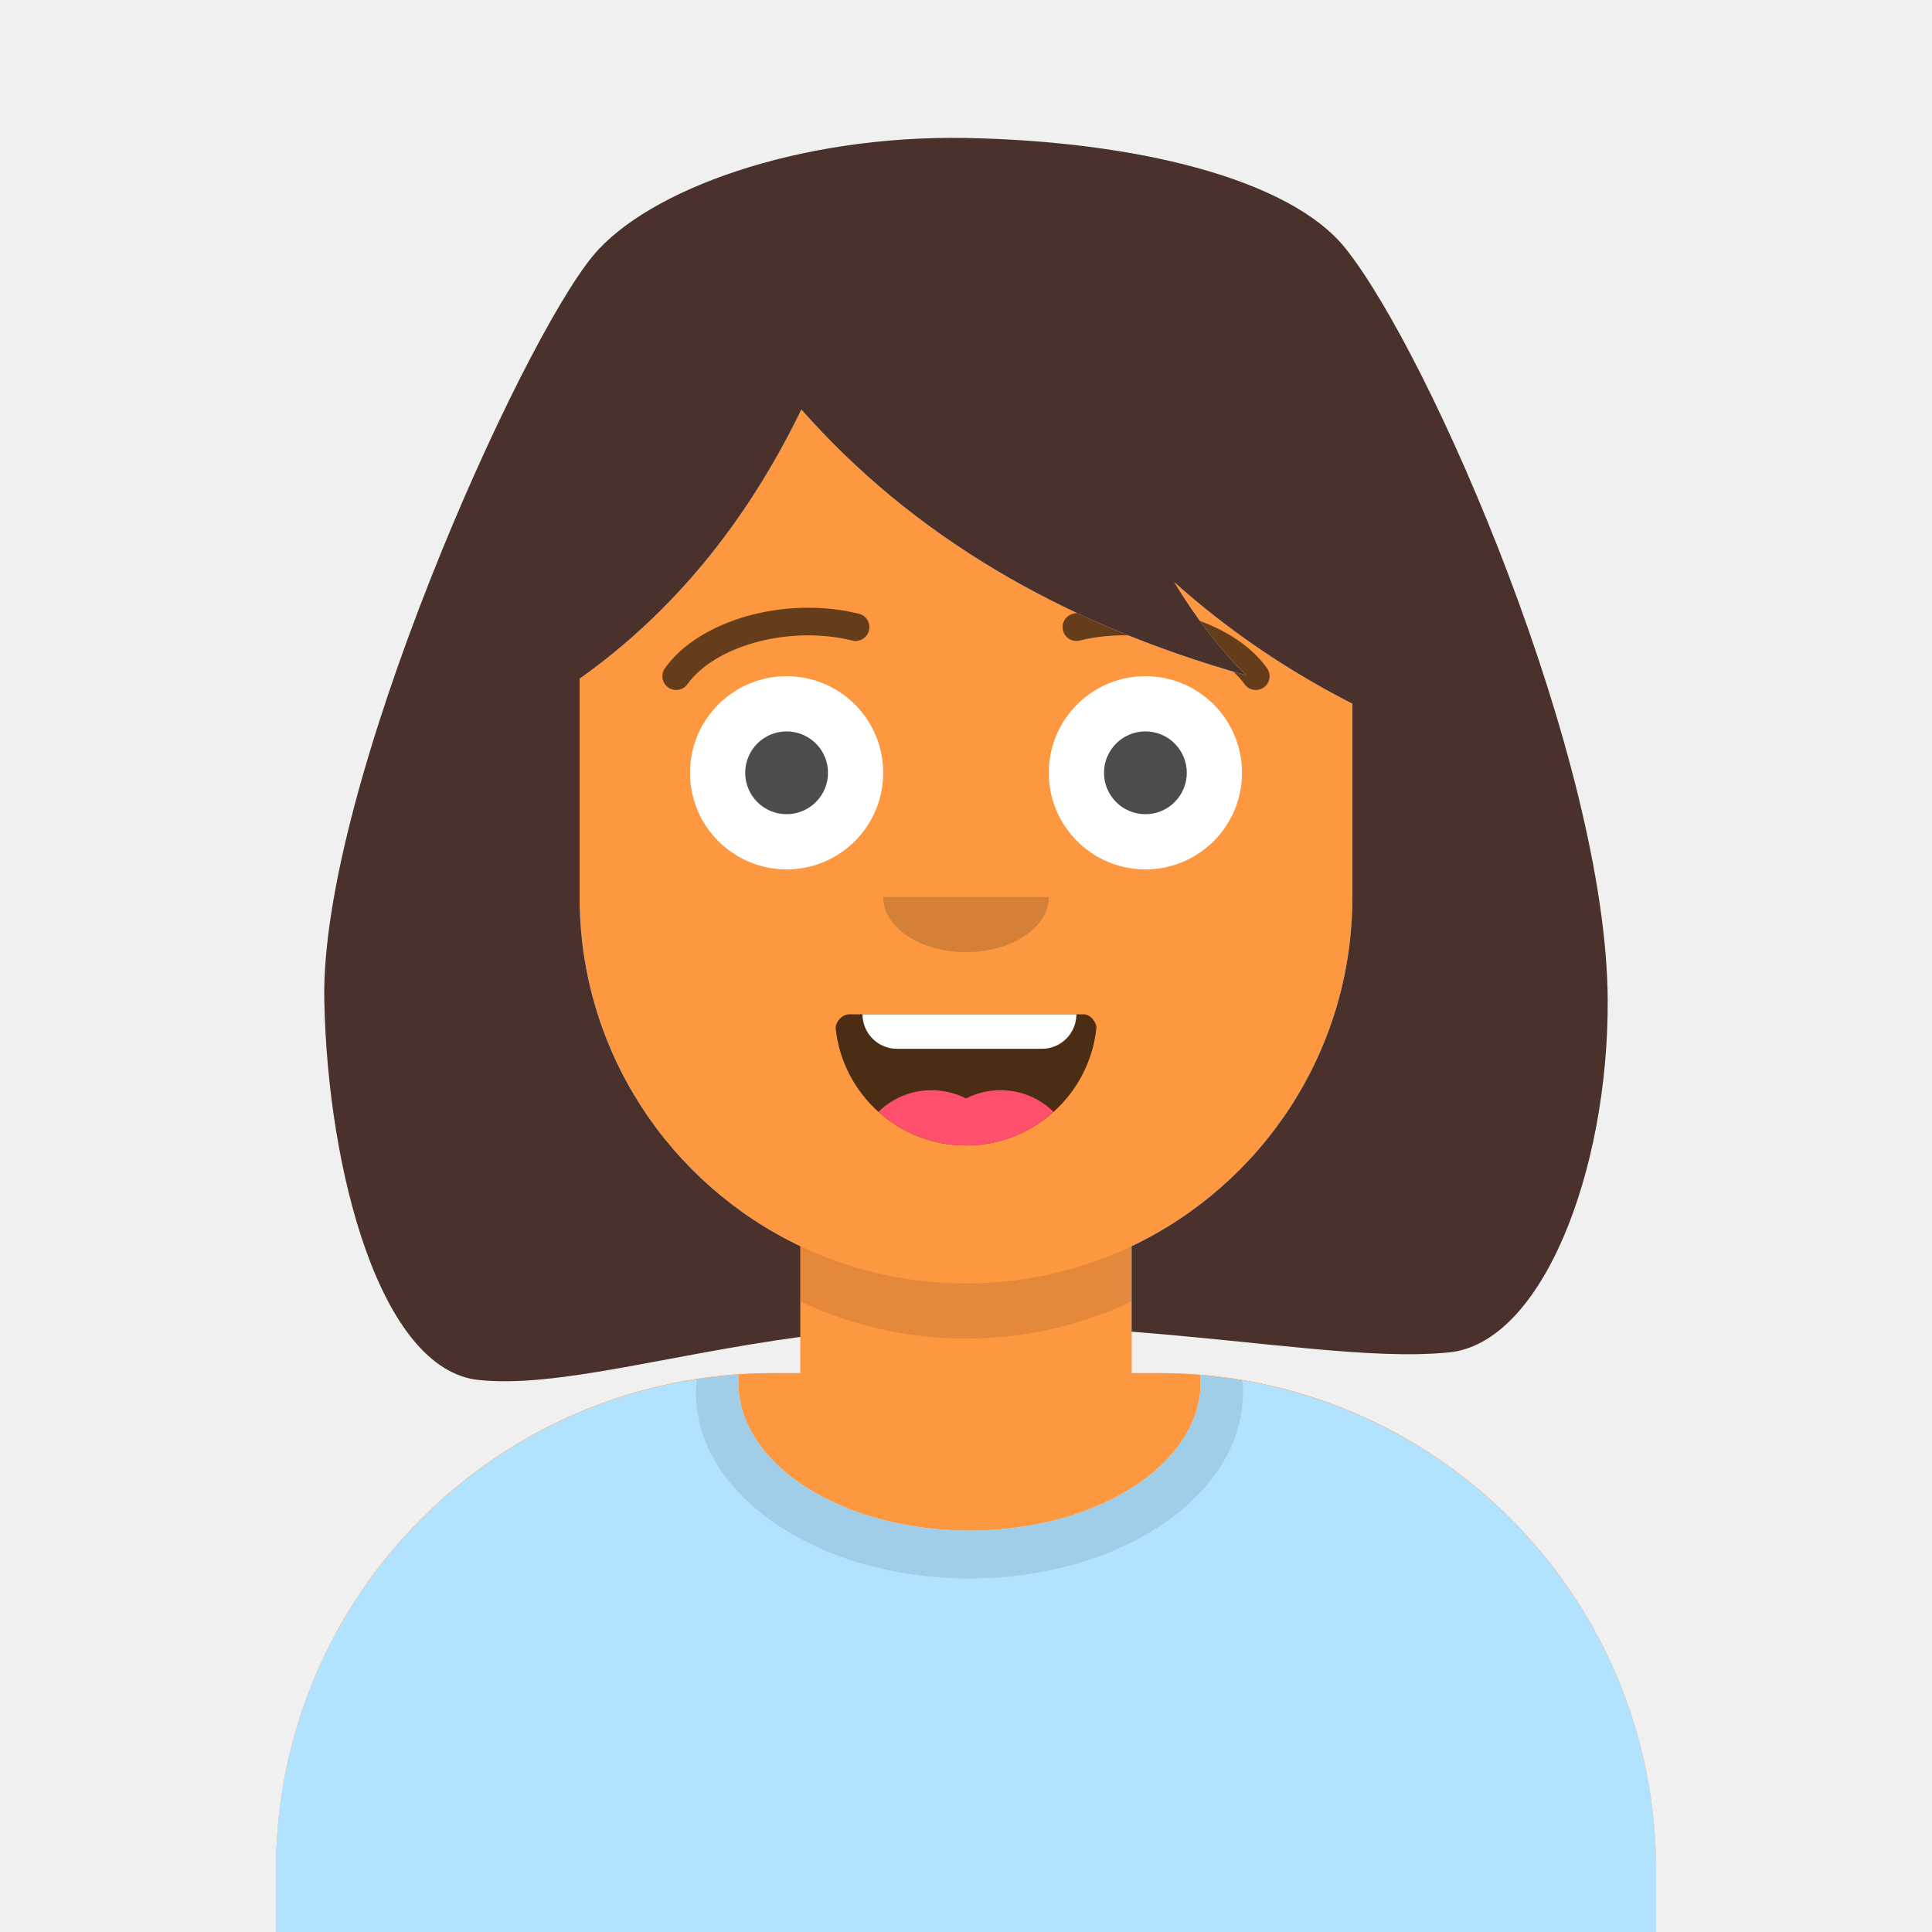
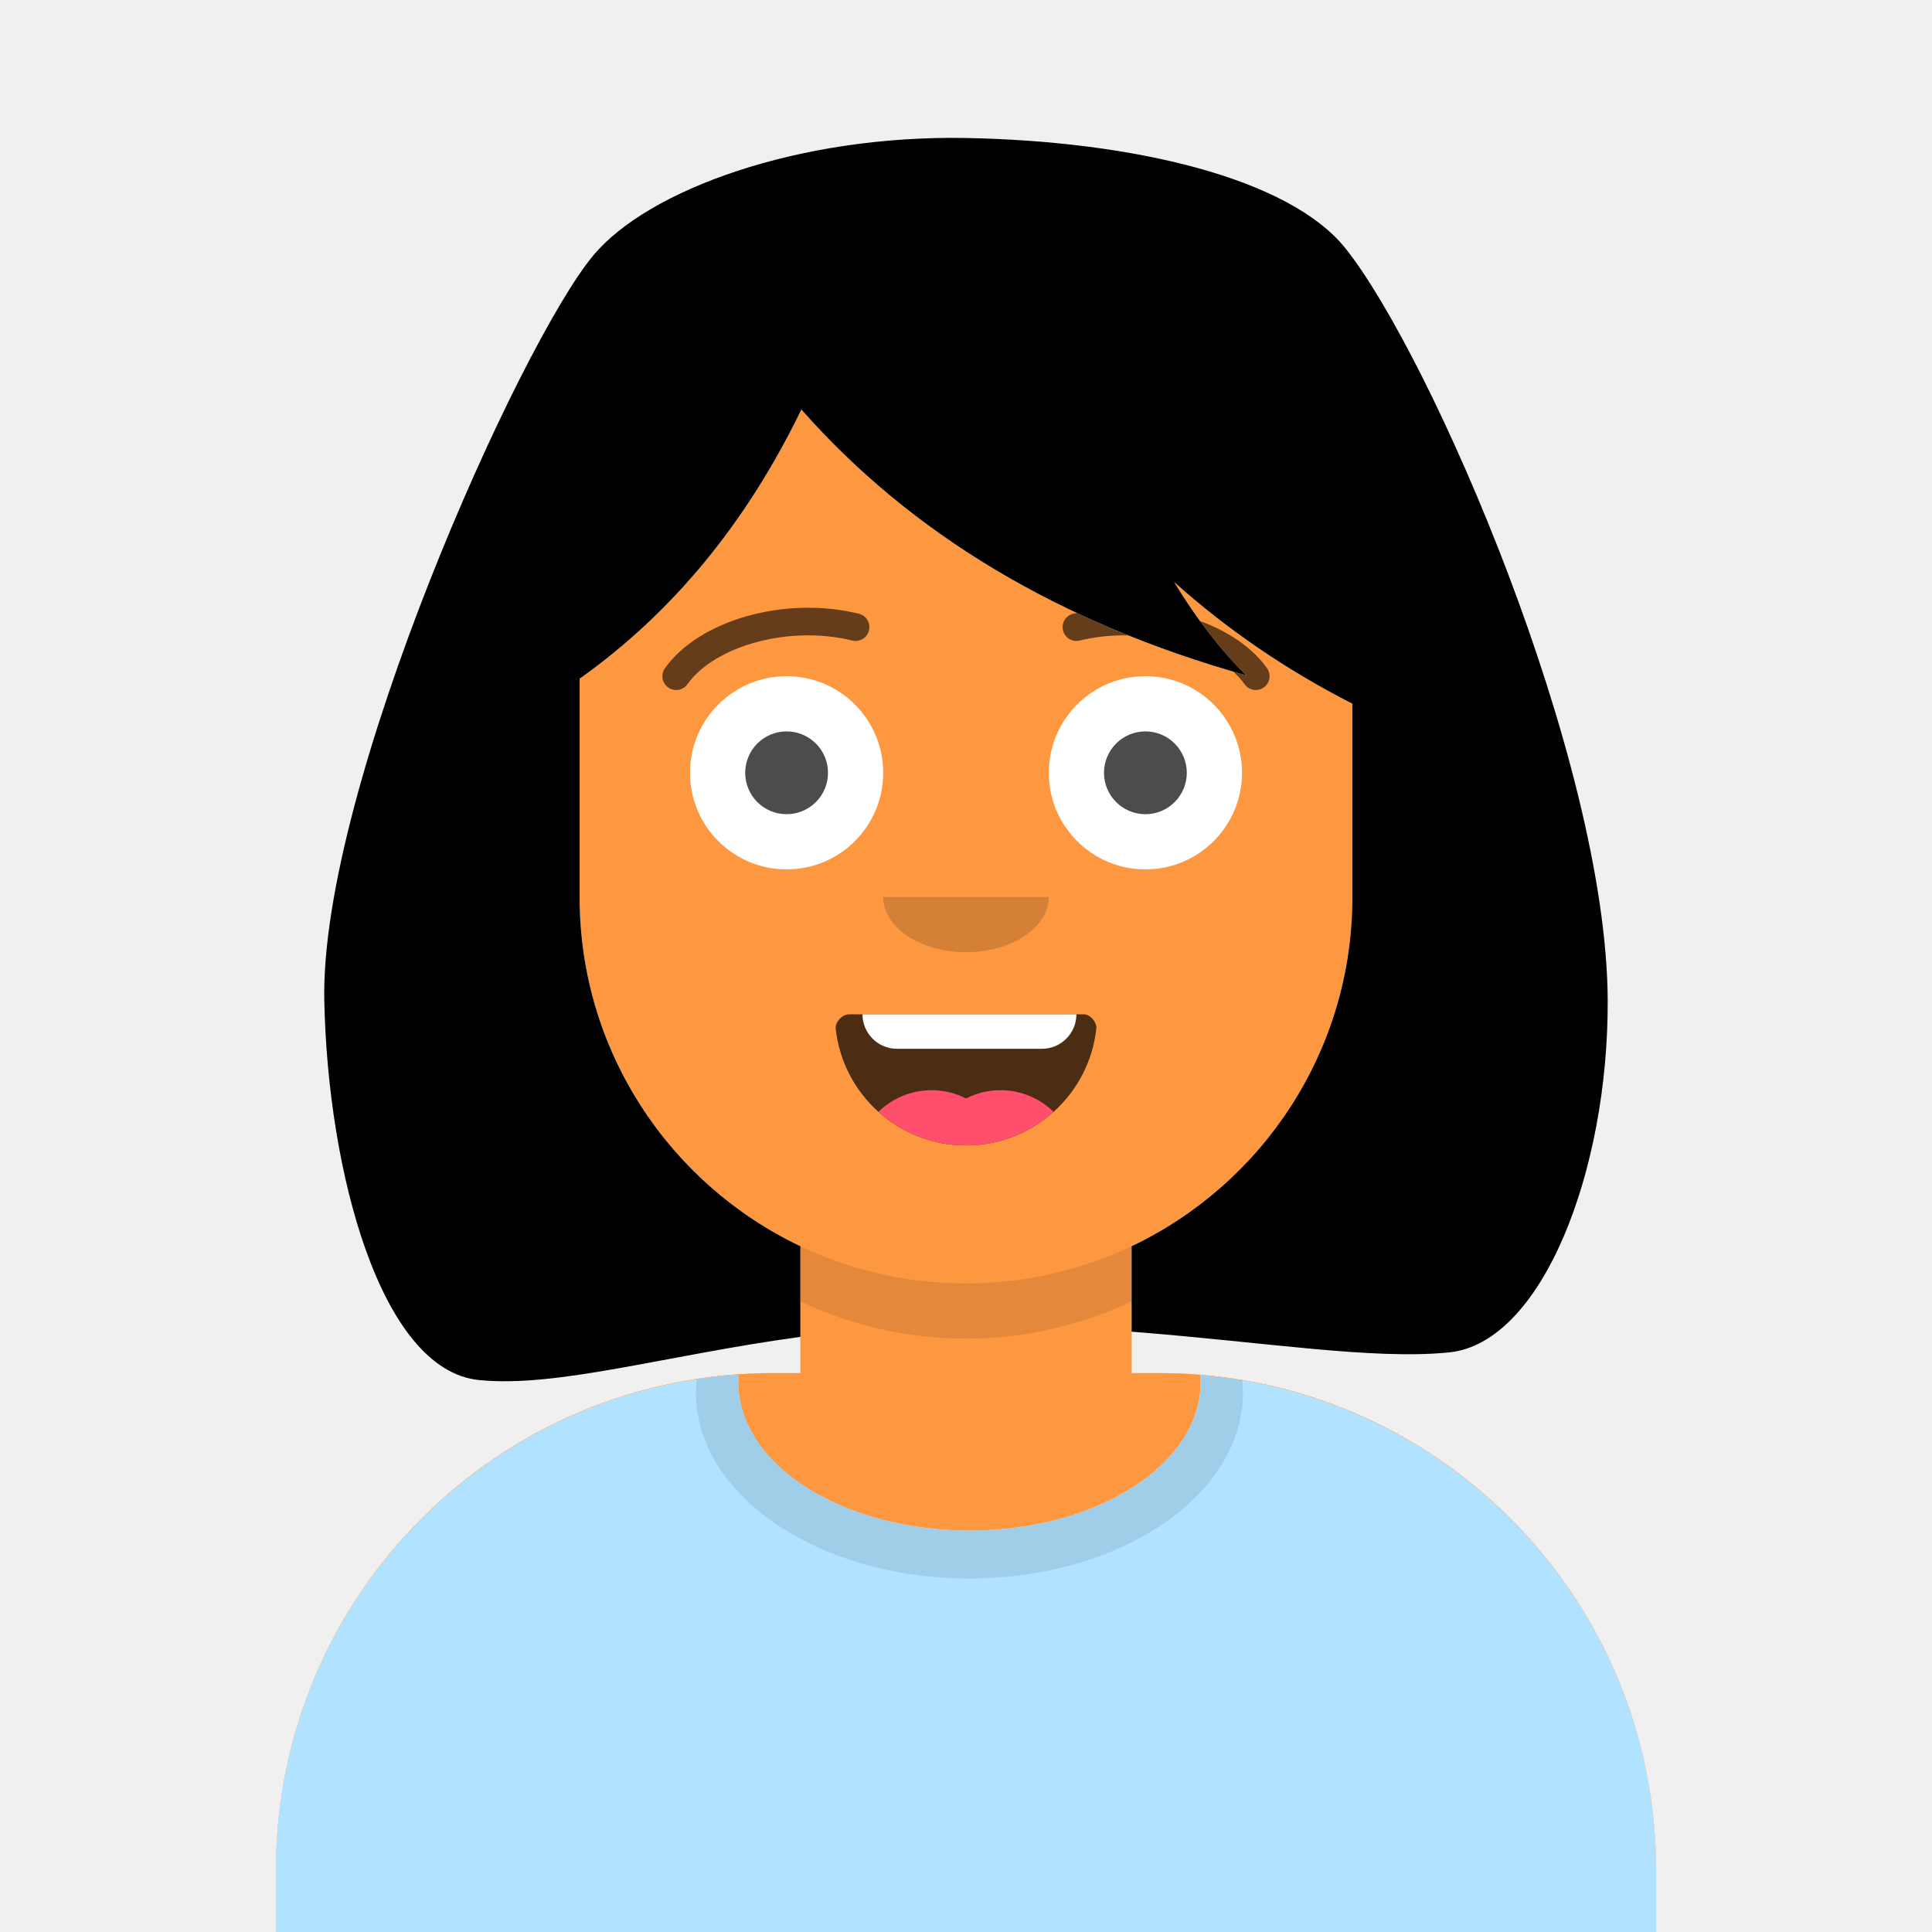
- <svg xmlns="http://www.w3.org/2000/svg" xmlns:xlink="http://www.w3.org/1999/xlink" width="264px" height="280px" viewBox="0 0 264 280" version="1.1" style="width: 200px; height: 200px;">
+ <svg xmlns="http://www.w3.org/2000/svg" xmlns:xlink="http://www.w3.org/1999/xlink" style="height:200px;width:200px" version="1.1" viewBox="0 0 264 280">
  <defs>
-     <circle id="react-path-1" cx="120" cy="120" r="120" />
-     <path d="M12,160 C12,226.274 65.726,280 132,280 C198.274,280 252,226.274 252,160 L264,160 L264,-1.42108547e-14 L-3.19744231e-14,-1.42108547e-14 L-3.19744231e-14,160 L12,160 Z" id="react-path-2" />
-     <path d="M124,144.611 L124,163 L128,163 L128,163 C167.765,163 200,195.235 200,235 L200,244 L0,244 L0,235 C-4.86974701e-15,195.235 32.235,163 72,163 L72,163 L76,163 L76,144.611 C58.763,136.422 46.372,119.687 44.305,99.881 C38.48,99.058 34,94.052 34,88 L34,74 C34,68.054 38.325,63.118 44,62.166 L44,56 L44,56 C44,25.072 69.072,5.68137151e-15 100,0 L100,0 L100,0 C130.928,-5.68137151e-15 156,25.072 156,56 L156,62.166 C161.675,63.118 166,68.054 166,74 L166,88 C166,94.052 161.52,99.058 155.695,99.881 C153.628,119.687 141.237,136.422 124,144.611 Z" id="react-path-3" />
+     <path id="b" d="m124 144.61v18.389h4c39.765 0 72 32.235 72 72v9h-200v-9c-4.8697e-15 -39.765 32.235-72 72-72h4v-18.389c-17.237-8.189-29.628-24.924-31.695-44.73-5.825-0.823-10.305-5.829-10.305-11.881v-14c0-5.946 4.325-10.882 10-11.834v-6.166c0-30.928 25.072-56 56-56s56 25.072 56 56v6.166c5.675 0.952 10 5.888 10 11.834v14c0 6.052-4.48 11.058-10.305 11.881-2.067 19.806-14.457 36.541-31.695 44.73z" />
  </defs>
-   <g id="Avataaar" stroke="none" stroke-width="1" fill="none" fill-rule="evenodd">
-     <g transform="translate(-825, -1100)" id="Avataaar/Circle">
-       <g transform="translate(825, 1100)">
-         <g id="Mask" />
-         <g id="Avataaar" stroke-width="1" fill-rule="evenodd" mask="url(#react-mask-5)">
-           <g id="Body" transform="translate(32, 36)">
-             <mask id="react-mask-6" fill="white">
-               <use xlink:href="#react-path-3" />
+   <g id="l" fill="none" fill-rule="evenodd">
+     <g transform="translate(-825 -1100)">
+       <g transform="translate(825 1100)">
+         <g fill-rule="evenodd" mask="url(#react-mask-5)">
+           <g transform="translate(32 36)">
+             <mask id="e" fill="white">
+               <use xlink:href="#b" />
            </mask>
-             <use fill="#D0C6AC" xlink:href="#react-path-3" />
-             <g id="Skin/👶🏽-03-Brown" mask="url(#react-mask-6)" fill="#FD9841">
-               <g transform="translate(0, 0)" id="Color">
-                 <rect x="0" y="0" width="264" height="280" />
+             <use fill="#D0C6AC" xlink:href="#b" />
+             <g id="n" fill="#FD9841" mask="url(#e)">
+               <g id="m" transform="translate(0)">
+                 <rect width="264" height="280" />
              </g>
            </g>
-             <path d="M156,79 L156,102 C156,132.928 130.928,158 100,158 C69.072,158 44,132.928 44,102 L44,79 L44,94 C44,124.928 69.072,150 100,150 C130.928,150 156,124.928 156,94 L156,79 Z" id="Neck-Shadow" fill-opacity="0.1" fill="#000000" mask="url(#react-mask-6)" />
+             <path d="m156 79v23c0 30.928-25.072 56-56 56s-56-25.072-56-56v-23 15c0 30.928 25.072 56 56 56s56-25.072 56-56v-15z" fill="#000" fill-opacity=".1" mask="url(#e)" />
          </g>
-           <g id="Clothing/Shirt-Crew-Neck" transform="translate(0, 170)">
+           <g transform="translate(0 170)">
            <defs>
-               <path d="M165.96,29.295 C202.936,32.325 232,63.294 232,101.052 L232,110 L32,110 L32,101.052 C32,62.953 61.592,31.765 99.045,29.22 C99.015,29.593 99,29.969 99,30.348 C99,42.211 113.998,51.828 132.5,51.828 C151.002,51.828 166,42.211 166,30.348 C166,29.995 165.987,29.644 165.96,29.295 Z" id="react-path-289" />
+               <path id="d" d="m165.96 29.295c36.976 3.03 66.04 33.999 66.04 71.757v8.948h-200v-8.948c0-38.099 29.592-69.287 67.045-71.832-0.03 0.374-0.045 0.75-0.045 1.128 0 11.863 14.998 21.48 33.5 21.48s33.5-9.617 33.5-21.48c0-0.353-0.013-0.704-0.04-1.053z" />
            </defs>
-             <mask id="react-mask-290" fill="white">
-               <use xlink:href="#react-path-289" />
+             <mask id="g" fill="white">
+               <use xlink:href="#d" />
            </mask>
-             <use id="Clothes" fill="#E6E6E6" fill-rule="evenodd" xlink:href="#react-path-289" />
-             <g id="Color/Palette/Gray-01" mask="url(#react-mask-290)" fill-rule="evenodd" fill="#B1E2FF">
-               <rect id="🖍Color" x="0" y="0" width="264" height="110" />
+             <use fill="#E6E6E6" fill-rule="evenodd" xlink:href="#d" />
+             <g fill="#B1E2FF" fill-rule="evenodd" mask="url(#g)">
+               <rect width="264" height="110" />
            </g>
-             <g id="Shadowy" opacity="0.6" stroke-width="1" fill-rule="evenodd" mask="url(#react-mask-290)" fill-opacity="0.16" fill="#000000">
-               <g transform="translate(92, 4)" id="Hola-👋🏼">
+             <g fill="#000" fill-opacity=".16" fill-rule="evenodd" mask="url(#g)" opacity=".6">
+               <g transform="translate(92 4)">
                <ellipse cx="40.5" cy="27.848" rx="39.635" ry="26.914" />
              </g>
            </g>
          </g>
-           <g id="Face" transform="translate(76, 82)" fill="#000000">
-             <g id="Mouth/Smile" transform="translate(2, 52)">
+           <g transform="translate(76 82)" fill="#000">
+             <g transform="translate(2 52)">
              <defs>
-                 <path d="M35.118,15.128 C36.176,24.62 44.226,32 54,32 C63.804,32 71.874,24.574 72.892,15.04 C72.974,14.273 72.117,13 71.043,13 C56.149,13 44.738,13 37.087,13 C36.007,13 35.012,14.178 35.118,15.128 Z" id="react-path-295" />
+                 <path id="c" d="m35.118 15.128c1.058 9.492 9.108 16.872 18.882 16.872 9.804 0 17.874-7.426 18.892-16.96 0.082-0.767-0.775-2.04-1.849-2.04h-33.956c-1.08 0-2.075 1.178-1.969 2.128z" />
              </defs>
-               <mask id="react-mask-296" fill="white">
-                 <use xlink:href="#react-path-295" />
+               <mask id="f" fill="white">
+                 <use xlink:href="#c" />
              </mask>
-               <use id="Mouth" fill-opacity="0.7" fill="#000000" fill-rule="evenodd" xlink:href="#react-path-295" />
-               <rect id="Teeth" fill="#FFFFFF" fill-rule="evenodd" mask="url(#react-mask-296)" x="39" y="2" width="31" height="16" rx="5" />
-               <g id="Tongue" stroke-width="1" fill-rule="evenodd" mask="url(#react-mask-296)" fill="#FF4F6D">
-                 <g transform="translate(38, 24)">
+               <use fill="#000000" fill-opacity=".7" fill-rule="evenodd" xlink:href="#c" />
+               <rect x="39" y="2" width="31" height="16" rx="5" fill="#fff" fill-rule="evenodd" mask="url(#f)" />
+               <g fill="#FF4F6D" fill-rule="evenodd" mask="url(#f)">
+                 <g transform="translate(38 24)">
                  <circle cx="11" cy="11" r="11" />
                  <circle cx="21" cy="11" r="11" />
                </g>
              </g>
            </g>
-             <g id="Nose/Default" transform="translate(28, 40)" fill-opacity="0.16">
-               <path d="M16,8 C16,12.418 21.373,16 28,16 L28,16 C34.627,16 40,12.418 40,8" id="Nose" />
+             <g transform="translate(28 40)" fill-opacity=".16">
+               <path d="m16 8c0 4.418 5.373 8 12 8s12-3.582 12-8" />
            </g>
-             <g id="Eyes/Surprised-😳" transform="translate(0, 8)">
-               <circle id="The-White-Stuff" fill="#FFFFFF" cx="30" cy="22" r="14" />
-               <circle id="Eye-Ball" fill="#FFFFFF" cx="82" cy="22" r="14" />
-               <circle id="Eye" fill-opacity="0.7" fill="#000000" cx="30" cy="22" r="6" />
-               <circle id="Eye" fill-opacity="0.7" fill="#000000" cx="82" cy="22" r="6" />
+             <g transform="translate(0 8)">
+               <circle cx="30" cy="22" r="14" fill="#fff" />
+               <circle cx="82" cy="22" r="14" fill="#fff" />
+               <circle id="o" cx="30" cy="22" r="6" fill="#000" fill-opacity=".7" />
+               <circle cx="82" cy="22" r="6" fill="#000" fill-opacity=".7" />
            </g>
-             <g id="Eyebrow/Outline/Default" fill-opacity="0.6">
-               <g id="I-Browse" transform="translate(12, 6)">
-                 <path d="M3.63,11.159 C7.545,5.65 18.278,2.561 27.523,4.831 C28.596,5.095 29.679,4.439 29.942,3.366 C30.206,2.293 29.55,1.21 28.477,0.947 C17.74,-1.69 5.312,1.887 0.37,8.841 C-0.27,9.742 -0.059,10.99 0.841,11.63 C1.742,12.27 2.99,12.059 3.63,11.159 Z" id="Eyebrow" fill-rule="nonzero" />
-                 <path d="M61.63,11.159 C65.545,5.65 76.278,2.561 85.523,4.831 C86.596,5.095 87.679,4.439 87.942,3.366 C88.206,2.293 87.55,1.21 86.477,0.947 C75.74,-1.69 63.312,1.887 58.37,8.841 C57.73,9.742 57.941,10.99 58.841,11.63 C59.742,12.27 60.99,12.059 61.63,11.159 Z" id="Eyebrow" fill-rule="nonzero" transform="translate(73.00015, 6.039198) scale(-1, 1) translate(-73.00015, -6.039198) " />
+             <g fill-opacity=".6">
+               <g transform="translate(12 6)" fill-rule="nonzero">
+                 <path id="k" d="m3.63 11.159c3.915-5.509 14.648-8.598 23.893-6.327 1.073 0.263 2.156-0.393 2.419-1.465 0.263-1.073-0.393-2.156-1.465-2.419-10.737-2.637-23.165 0.94-28.107 7.895-0.64 0.9-0.429 2.149 0.472 2.789 0.9 0.64 2.149 0.429 2.789-0.472z" />
+                 <path transform="translate(73 6.0392) scale(-1 1) translate(-73 -6.0392)" d="m61.63 11.159c3.915-5.509 14.648-8.598 23.893-6.327 1.073 0.263 2.156-0.393 2.419-1.465 0.263-1.073-0.393-2.156-1.465-2.419-10.737-2.637-23.165 0.94-28.107 7.895-0.64 0.9-0.429 2.149 0.472 2.789 0.9 0.64 2.149 0.429 2.789-0.472z" />
              </g>
            </g>
          </g>
-           <g id="Top" stroke-width="1" fill-rule="evenodd">
+           <g fill-rule="evenodd">
            <defs>
-               <rect id="react-path-407" x="0" y="0" width="264" height="280" />
-               <path d="M38,79.36 L38,111 C38,133.339 51.08,152.623 70,161.611 L70,174.746 C50.363,177.434 34.641,182.164 23.385,181 C9.162,179.531 1.496,150.796 1,126 C0.383,95.164 29.319,30.795 40,18 C47.923,8.509 69.695,0.551 94,1 C118.305,1.449 140.862,6.812 149,17 C161.324,32.428 186.869,91.079 187,126 C187.094,150.8 177.463,175.66 164,177 C152.921,178.103 137.476,175.511 118,173.997 L118,161.611 C136.92,152.623 150,133.339 150,111 L150,82.988 C140.479,78.131 131.863,72.248 124.154,65.341 C127.362,70.637 130.849,75.148 134.613,78.873 C107.596,71.293 86.106,58.45 70.141,40.345 C62.16,56.81 51.446,69.814 38,79.36 Z" id="react-path-408" />
+               <rect id="h" width="264" height="280" />
+               <path id="a" d="m38 79.36v31.64c0 22.339 13.08 41.623 32 50.611v13.135c-19.637 2.689-35.359 7.418-46.615 6.255-14.223-1.47-21.888-30.205-22.385-55-0.617-30.836 28.319-95.205 39-108 7.923-9.491 29.695-17.449 54-17 24.305 0.449 46.862 5.812 55 16 12.324 15.428 37.869 74.079 38 109 0.093 24.8-9.538 49.66-23 51-11.08 1.103-26.525-1.489-46-3.003v-12.386c18.92-8.988 32-28.272 32-50.611v-28.012c-9.521-4.858-18.137-10.74-25.846-17.647 3.209 5.296 6.695 9.806 10.459 13.532-27.017-7.58-48.508-20.423-64.472-38.528-7.981 16.465-18.695 29.469-32.141 39.015z" />
            </defs>
-             <mask id="react-mask-405" fill="white">
-               <use xlink:href="#react-path-407" />
+             <mask id="j" fill="white">
+               <use xlink:href="#h" />
            </mask>
-             <g id="Mask" />
-             <g id="Top/Long-Hair/Bob" mask="url(#react-mask-405)">
-               <g transform="translate(-1, 0)">
-                 <g id="Hair" stroke-width="1" fill-rule="evenodd" transform="translate(39, 19)">
-                   <mask id="react-mask-406" fill="white">
-                     <use xlink:href="#react-path-408" />
+             <g mask="url(#j)">
+               <g transform="translate(-1)">
+                 <g transform="translate(39 19)" fill-rule="evenodd">
+                   <mask id="i" fill="white">
+                     <use xlink:href="#a" />
                  </mask>
-                   <use id="Combined-Shape" fill="#E6E6E6" xlink:href="#react-path-408" />
-                   <g id="Skin/👶🏽-03-Brown" mask="url(#react-mask-406)" fill="#4A312C">
-                     <g transform="translate(0, 0) " id="Color">
-                       <rect x="0" y="0" width="264" height="280" />
+                   <use fill="#E6E6E6" xlink:href="#a" />
+                   <g fill="#000" mask="url(#i)">
+                     <g transform="translate(0)">
+                       <rect width="264" height="280" />
                    </g>
                  </g>
                </g>
              </g>
            </g>
          </g>
        </g>
      </g>
    </g>
  </g>
</svg>
